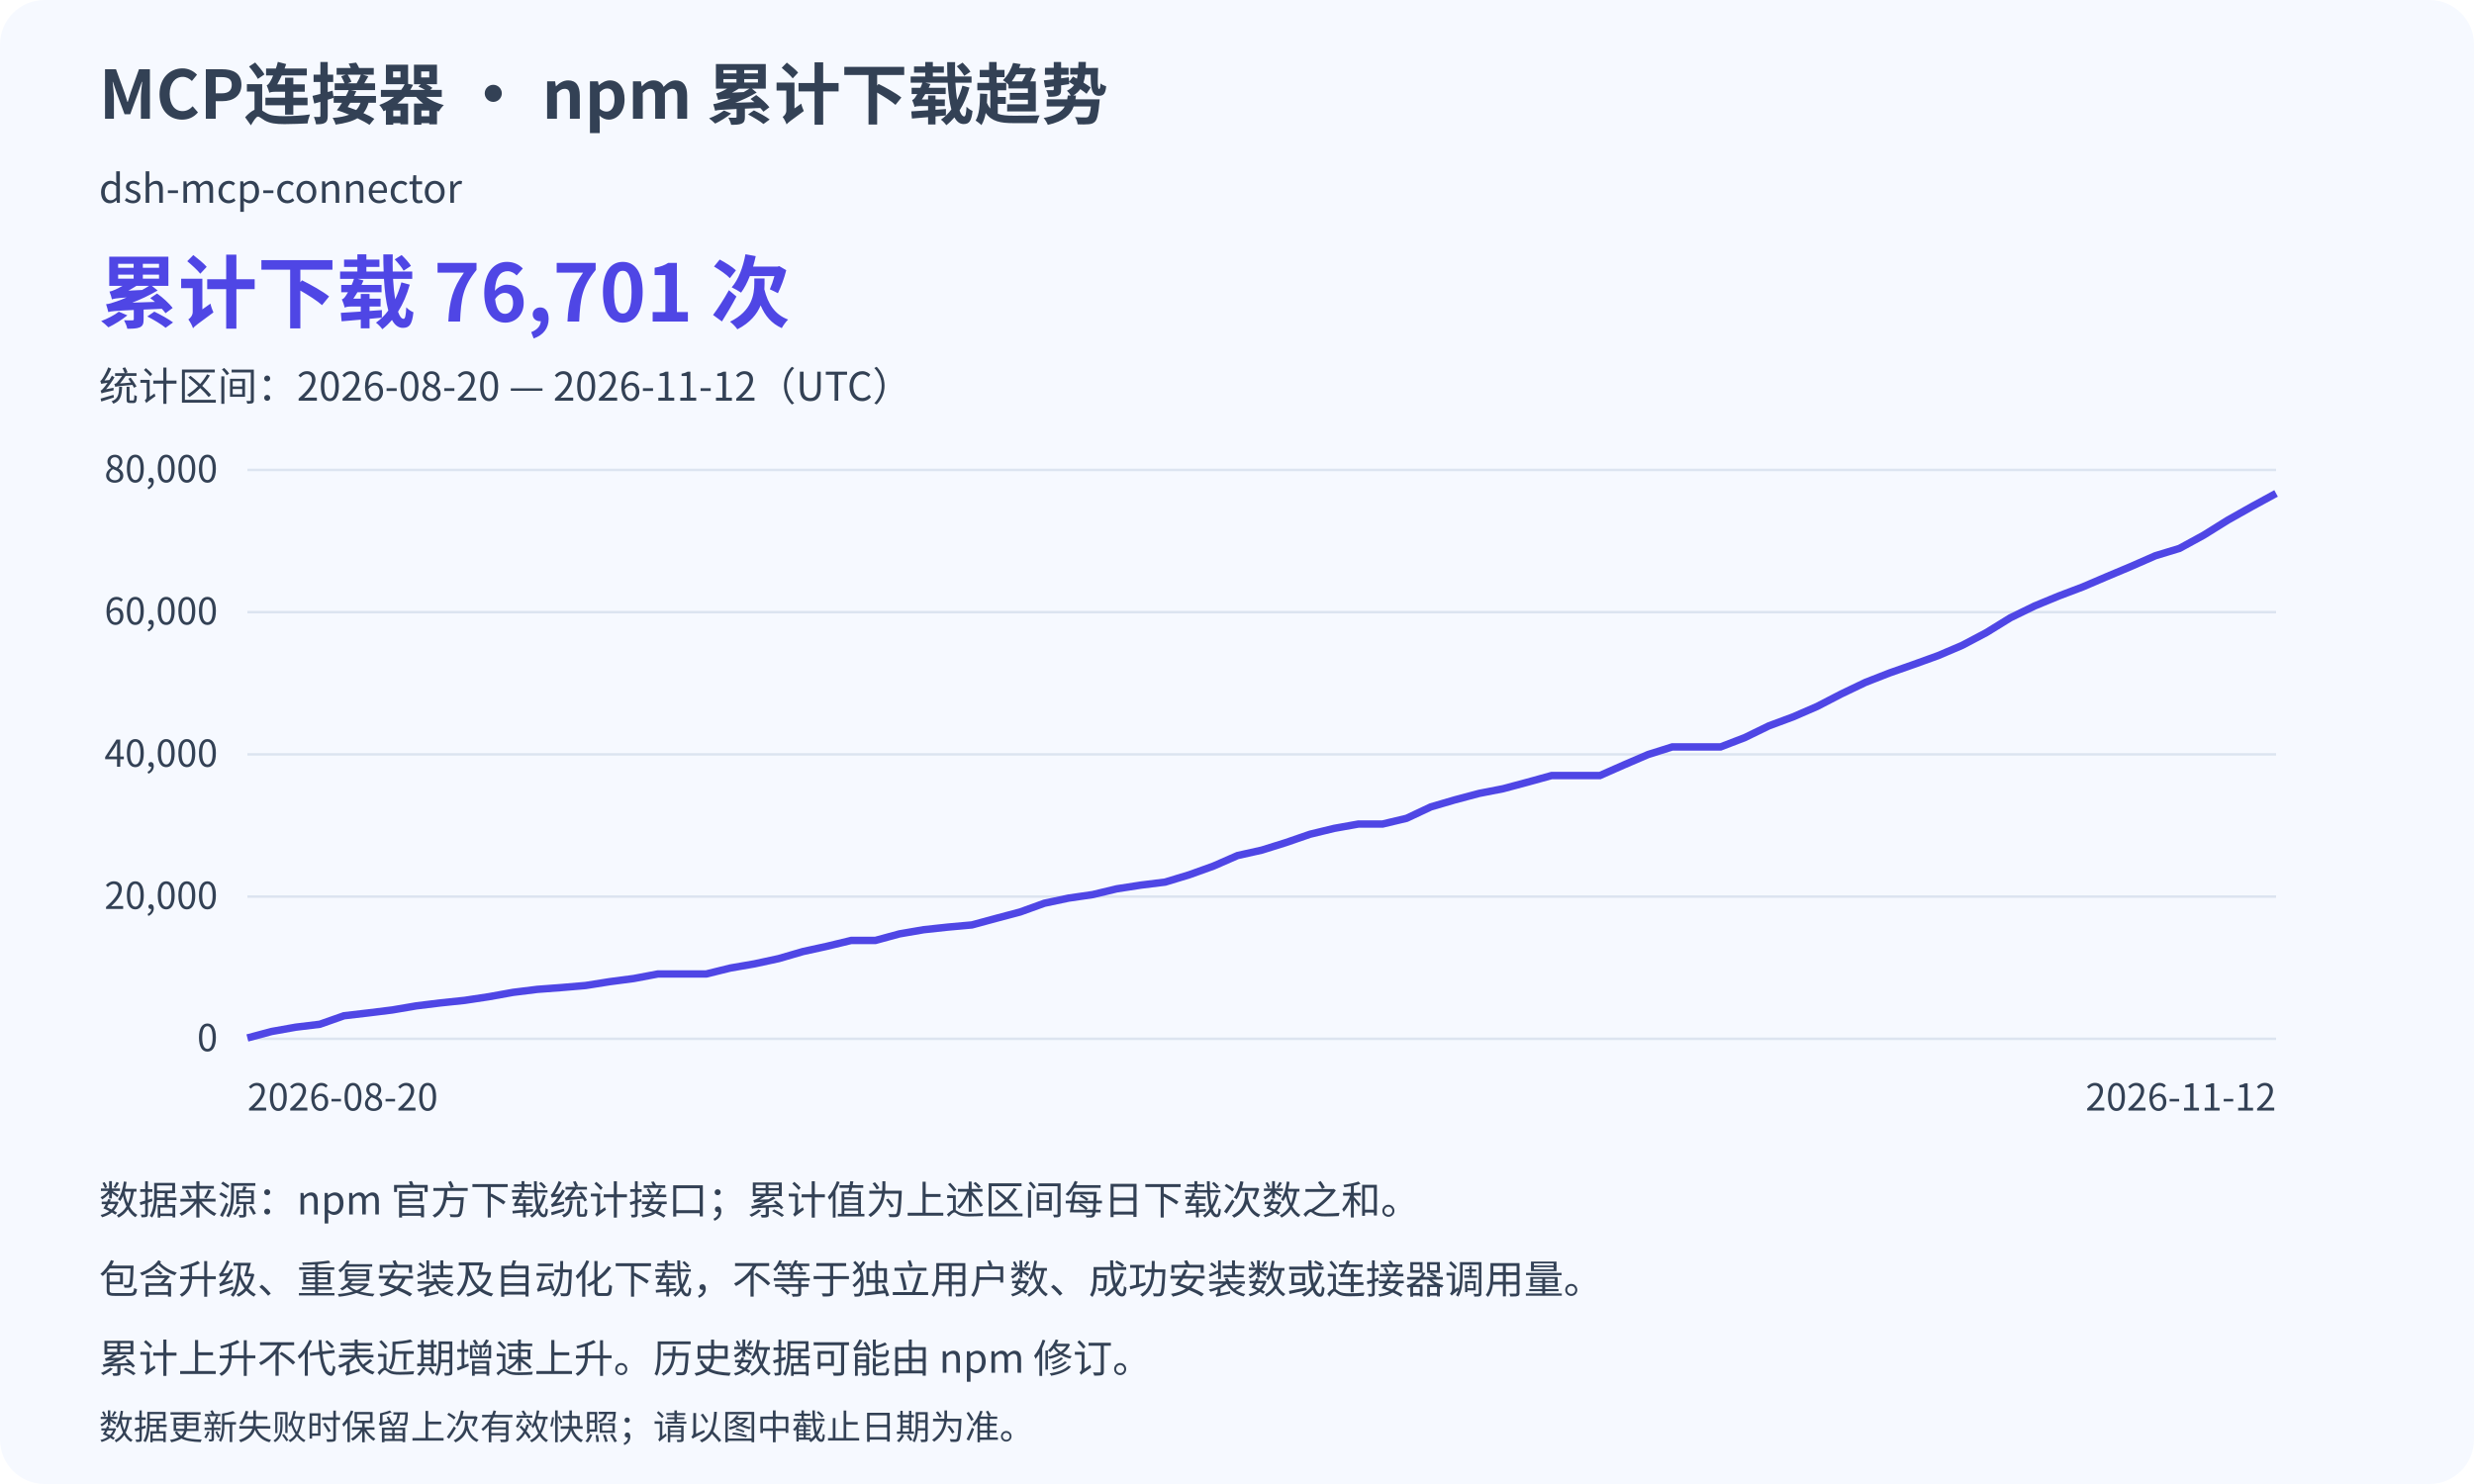
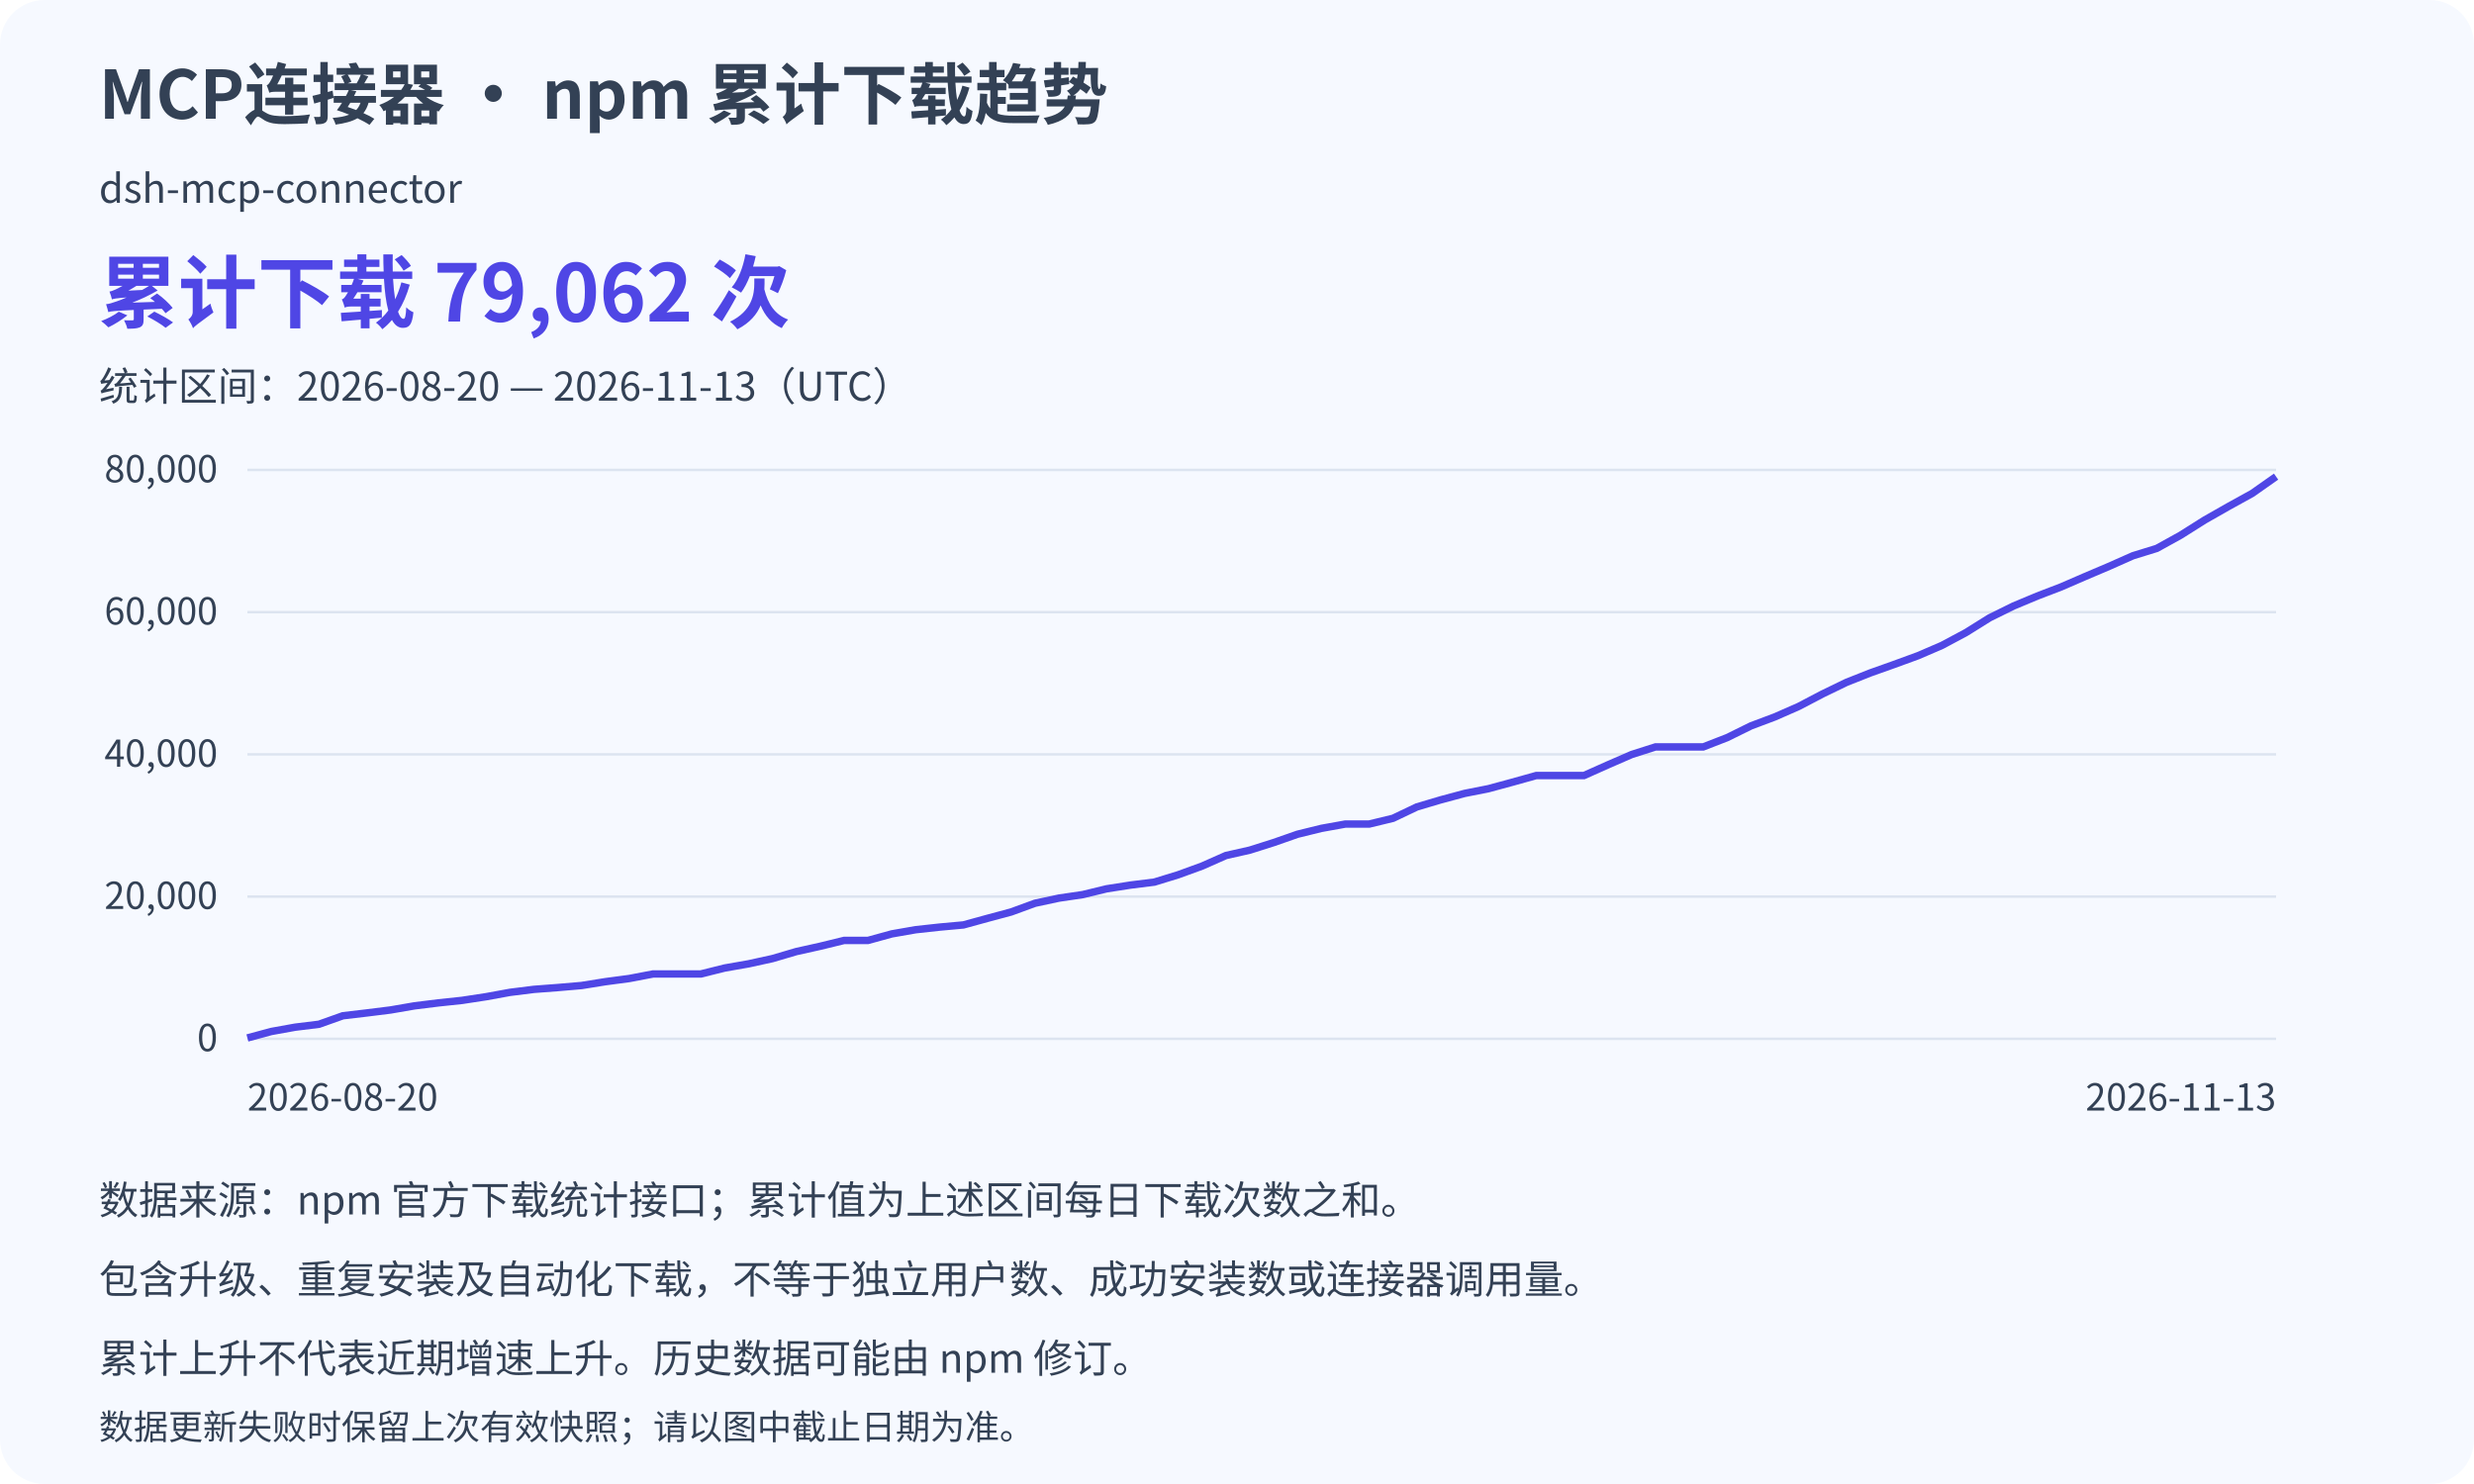
<svg xmlns="http://www.w3.org/2000/svg" width="1000" height="600" viewBox="0 0 1000 600" role="img" aria-labelledby="title desc">
  <rect width="1000" height="600" rx="18" fill="#f6f9ff" />
  <g font-family="Noto Sans CJK SC, Arial Unicode MS, sans-serif" fill="#334155">
    <text x="40" y="48" font-size="27" font-weight="bold">MCP连接器 · npm 累计下载趋势</text>
    <text x="40" y="82" font-size="16">dsh-mcp-connector</text>
-     <text x="40" y="130" font-size="32" font-weight="bold" fill="#4f46e5">累计下载 76,701 次</text>
-     <text x="40" y="162" font-size="16">统计区间：2026-08-20 — 2026-11-12（UTC）</text>
+     <text x="40" y="130" font-size="32" font-weight="bold" fill="#4f46e5">累计下载 79,062 次</text>
+     <text x="40" y="162" font-size="16">统计区间：2026-08-20 — 2026-11-13（UTC）</text>
    <path d="M100 420 H920" stroke="#dce4f0" />
    <text x="88" y="425" text-anchor="end" font-size="15">0</text>
    <path d="M100 362.5 H920" stroke="#dce4f0" />
    <text x="88" y="367.5" text-anchor="end" font-size="15">20,000</text>
    <path d="M100 305 H920" stroke="#dce4f0" />
    <text x="88" y="310" text-anchor="end" font-size="15">40,000</text>
    <path d="M100 247.5 H920" stroke="#dce4f0" />
    <text x="88" y="252.5" text-anchor="end" font-size="15">60,000</text>
    <path d="M100 190 H920" stroke="#dce4f0" />
    <text x="88" y="195" text-anchor="end" font-size="15">80,000</text>
-     <path d="M100,419.661 L109.762,417.047 L119.524,415.305 L129.286,414.118 L139.048,410.685 L148.81,409.549 L158.571,408.342 L168.333,406.677 L178.095,405.481 L187.857,404.458 L197.619,402.983 L207.381,401.223 L217.143,400.016 L226.905,399.286 L236.667,398.458 L246.429,396.908 L256.19,395.626 L265.952,393.783 L275.714,393.783 L285.476,393.783 L295.238,391.379 L305,389.689 L314.762,387.573 L324.524,384.732 L334.286,382.588 L344.048,380.233 L353.81,380.233 L363.571,377.582 L373.333,375.897 L383.095,374.842 L392.857,373.963 L402.619,371.312 L412.381,368.721 L422.143,365.191 L431.905,363.121 L441.667,361.698 L451.429,359.358 L461.19,357.848 L470.952,356.644 L480.714,353.682 L490.476,350.172 L500.238,345.9 L510,343.721 L519.762,340.664 L529.524,337.292 L539.286,334.92 L549.048,333.178 L558.81,333.178 L568.571,330.846 L578.333,326.249 L588.095,323.386 L597.857,320.789 L607.619,318.88 L617.381,316.261 L627.143,313.565 L636.905,313.565 L646.667,313.565 L656.429,309.258 L666.19,305.055 L675.952,301.981 L685.714,301.981 L695.476,301.981 L705.238,298.226 L715,293.474 L724.762,289.849 L734.524,285.611 L744.286,280.554 L754.048,275.885 L763.81,272.067 L773.571,268.634 L783.333,265.104 L793.095,260.946 L802.857,255.792 L812.619,249.768 L822.381,245.01 L832.143,240.977 L841.905,237.276 L851.667,233.096 L861.429,228.991 L871.19,224.707 L880.952,221.728 L890.714,216.393 L900.476,210.303 L910.238,204.809 L920,199.485" stroke="#4f46e5" stroke-width="3" fill="none" />
+     <path d="M100,419.661 L109.647,417.047 L119.294,415.305 L128.941,414.118 L138.588,410.685 L148.235,409.549 L157.882,408.342 L167.529,406.677 L177.176,405.481 L186.824,404.458 L196.471,402.983 L206.118,401.223 L215.765,400.016 L225.412,399.286 L235.059,398.458 L244.706,396.908 L254.353,395.626 L264,393.783 L273.647,393.783 L283.294,393.783 L292.941,391.379 L302.588,389.689 L312.235,387.573 L321.882,384.732 L331.529,382.588 L341.176,380.233 L350.824,380.233 L360.471,377.582 L370.118,375.897 L379.765,374.842 L389.412,373.963 L399.059,371.312 L408.706,368.721 L418.353,365.191 L428,363.121 L437.647,361.698 L447.294,359.358 L456.941,357.848 L466.588,356.644 L476.235,353.682 L485.882,350.172 L495.529,345.9 L505.176,343.721 L514.824,340.664 L524.471,337.292 L534.118,334.92 L543.765,333.178 L553.412,333.178 L563.059,330.846 L572.706,326.249 L582.353,323.386 L592,320.789 L601.647,318.88 L611.294,316.261 L620.941,313.565 L630.588,313.565 L640.235,313.565 L649.882,309.258 L659.529,305.055 L669.176,301.981 L678.824,301.981 L688.471,301.981 L698.118,298.226 L707.765,293.474 L717.412,289.849 L727.059,285.611 L736.706,280.554 L746.353,275.885 L756,272.067 L765.647,268.634 L775.294,265.104 L784.941,260.946 L794.588,255.792 L804.235,249.768 L813.882,245.01 L823.529,240.977 L833.176,237.276 L842.824,233.096 L852.471,228.991 L862.118,224.707 L871.765,221.728 L881.412,216.393 L891.059,210.303 L900.706,204.809 L910.353,199.485 L920,192.697" stroke="#4f46e5" stroke-width="3" fill="none" />
    <text x="100" y="449" font-size="15">2026-08-20</text>
-     <text x="920" y="449" text-anchor="end" font-size="15">2026-11-12</text>
+     <text x="920" y="449" text-anchor="end" font-size="15">2026-11-13</text>
    <text x="40" y="491" font-size="16">数据来源：npm 官方下载统计接口；累计值为上述区间每日下载次数之和。</text>
    <text x="40" y="523" font-size="16">包含升级、重复安装及自动化下载，不等于独立用户数、成功安装数或连接器调用量。</text>
    <text x="40" y="555" font-size="16">累计上升不代表近期增速上升。历史数据可能由 npm 修订。</text>
    <text x="40" y="582" font-size="14">数据更新失败时保留上次有效快照；请以图中截止日期为准。</text>
  </g>
</svg>
